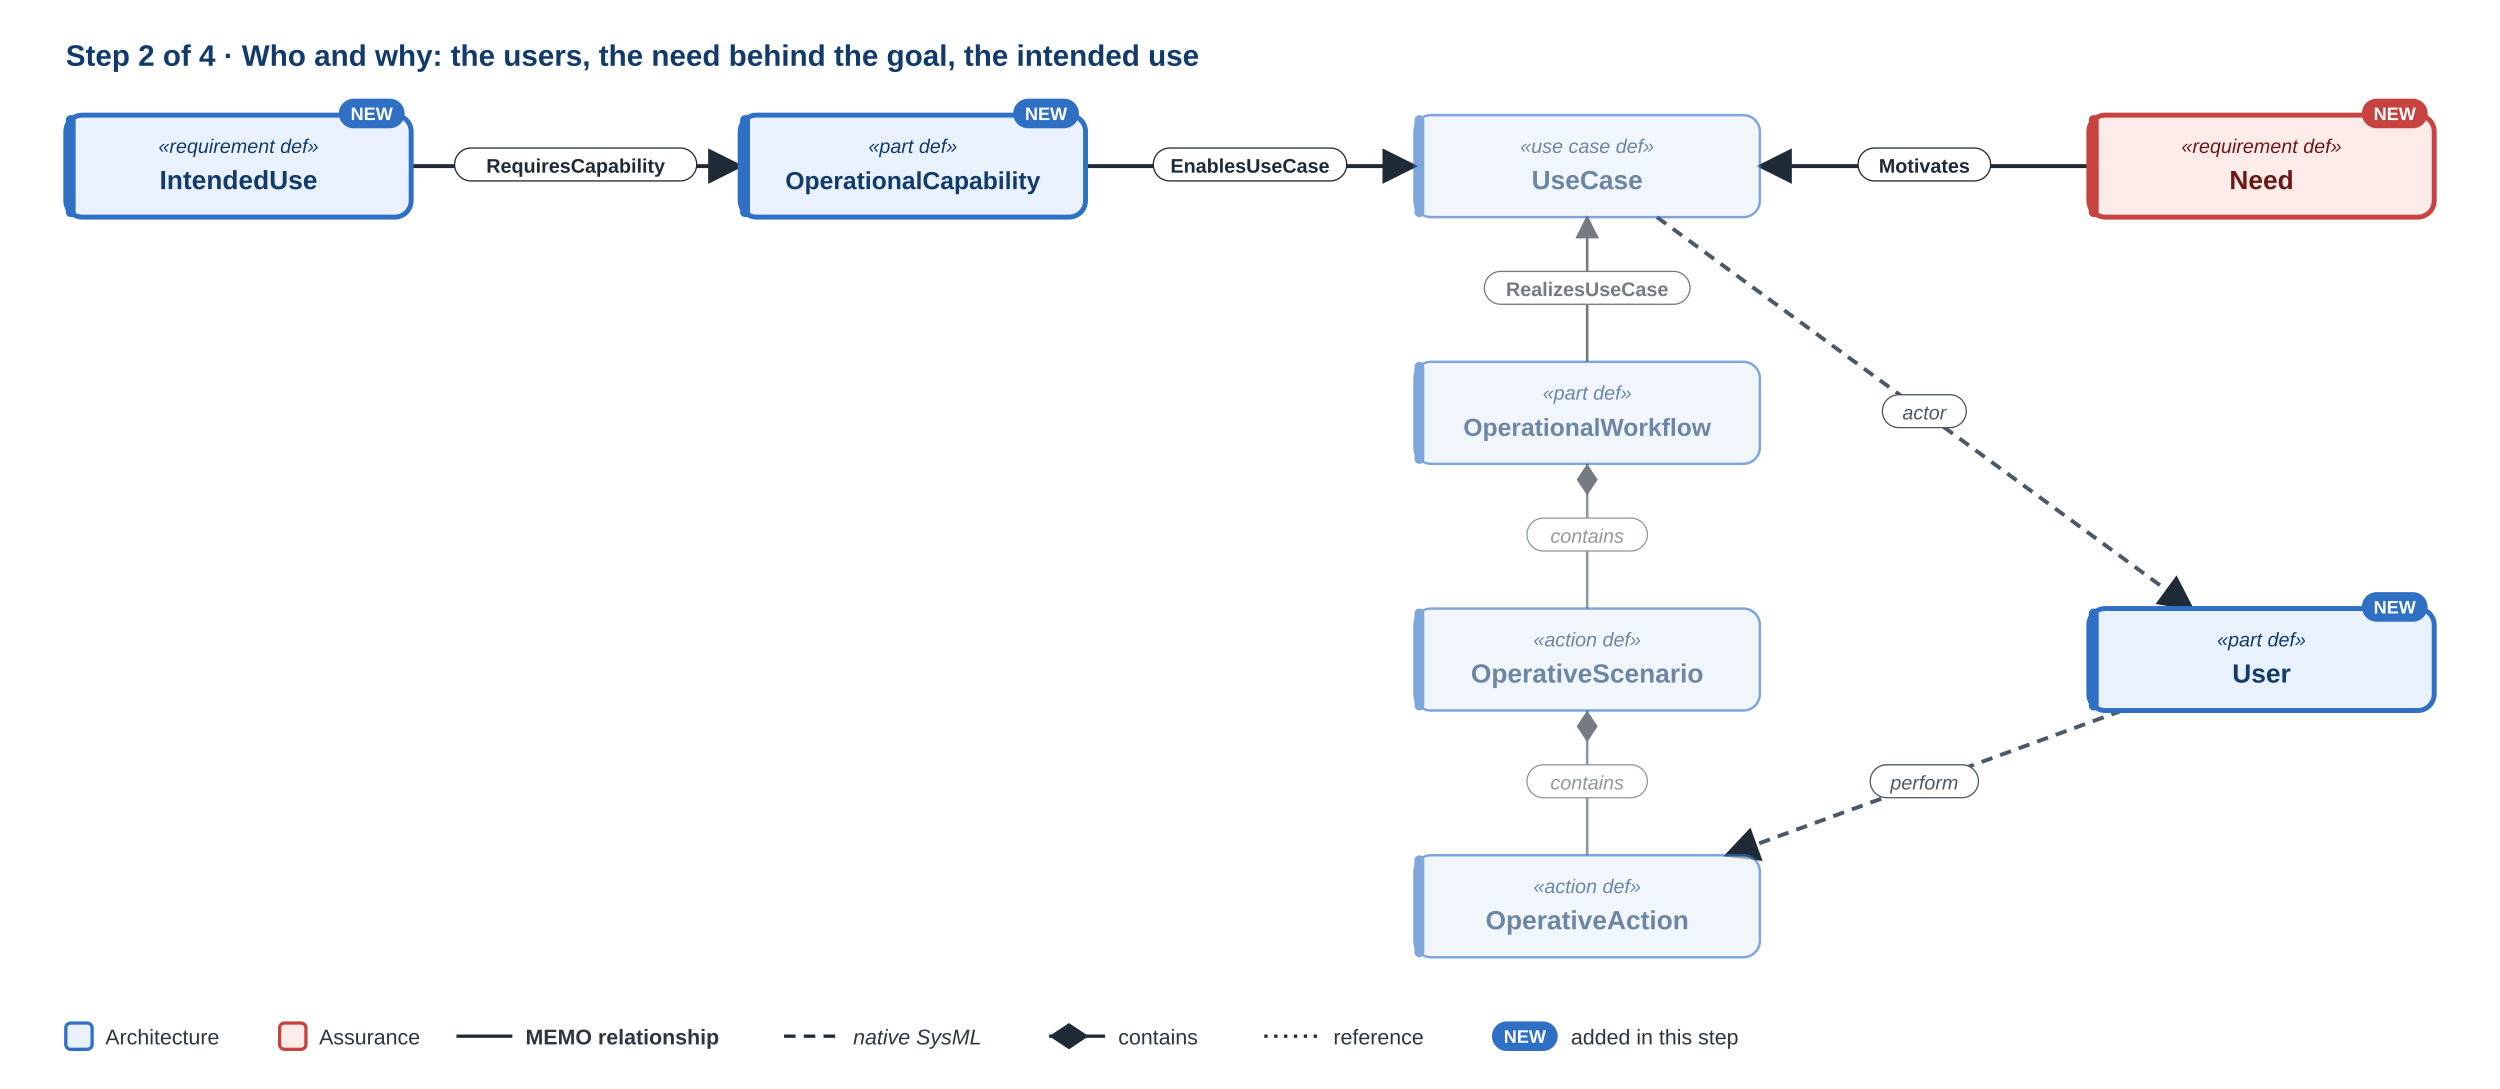
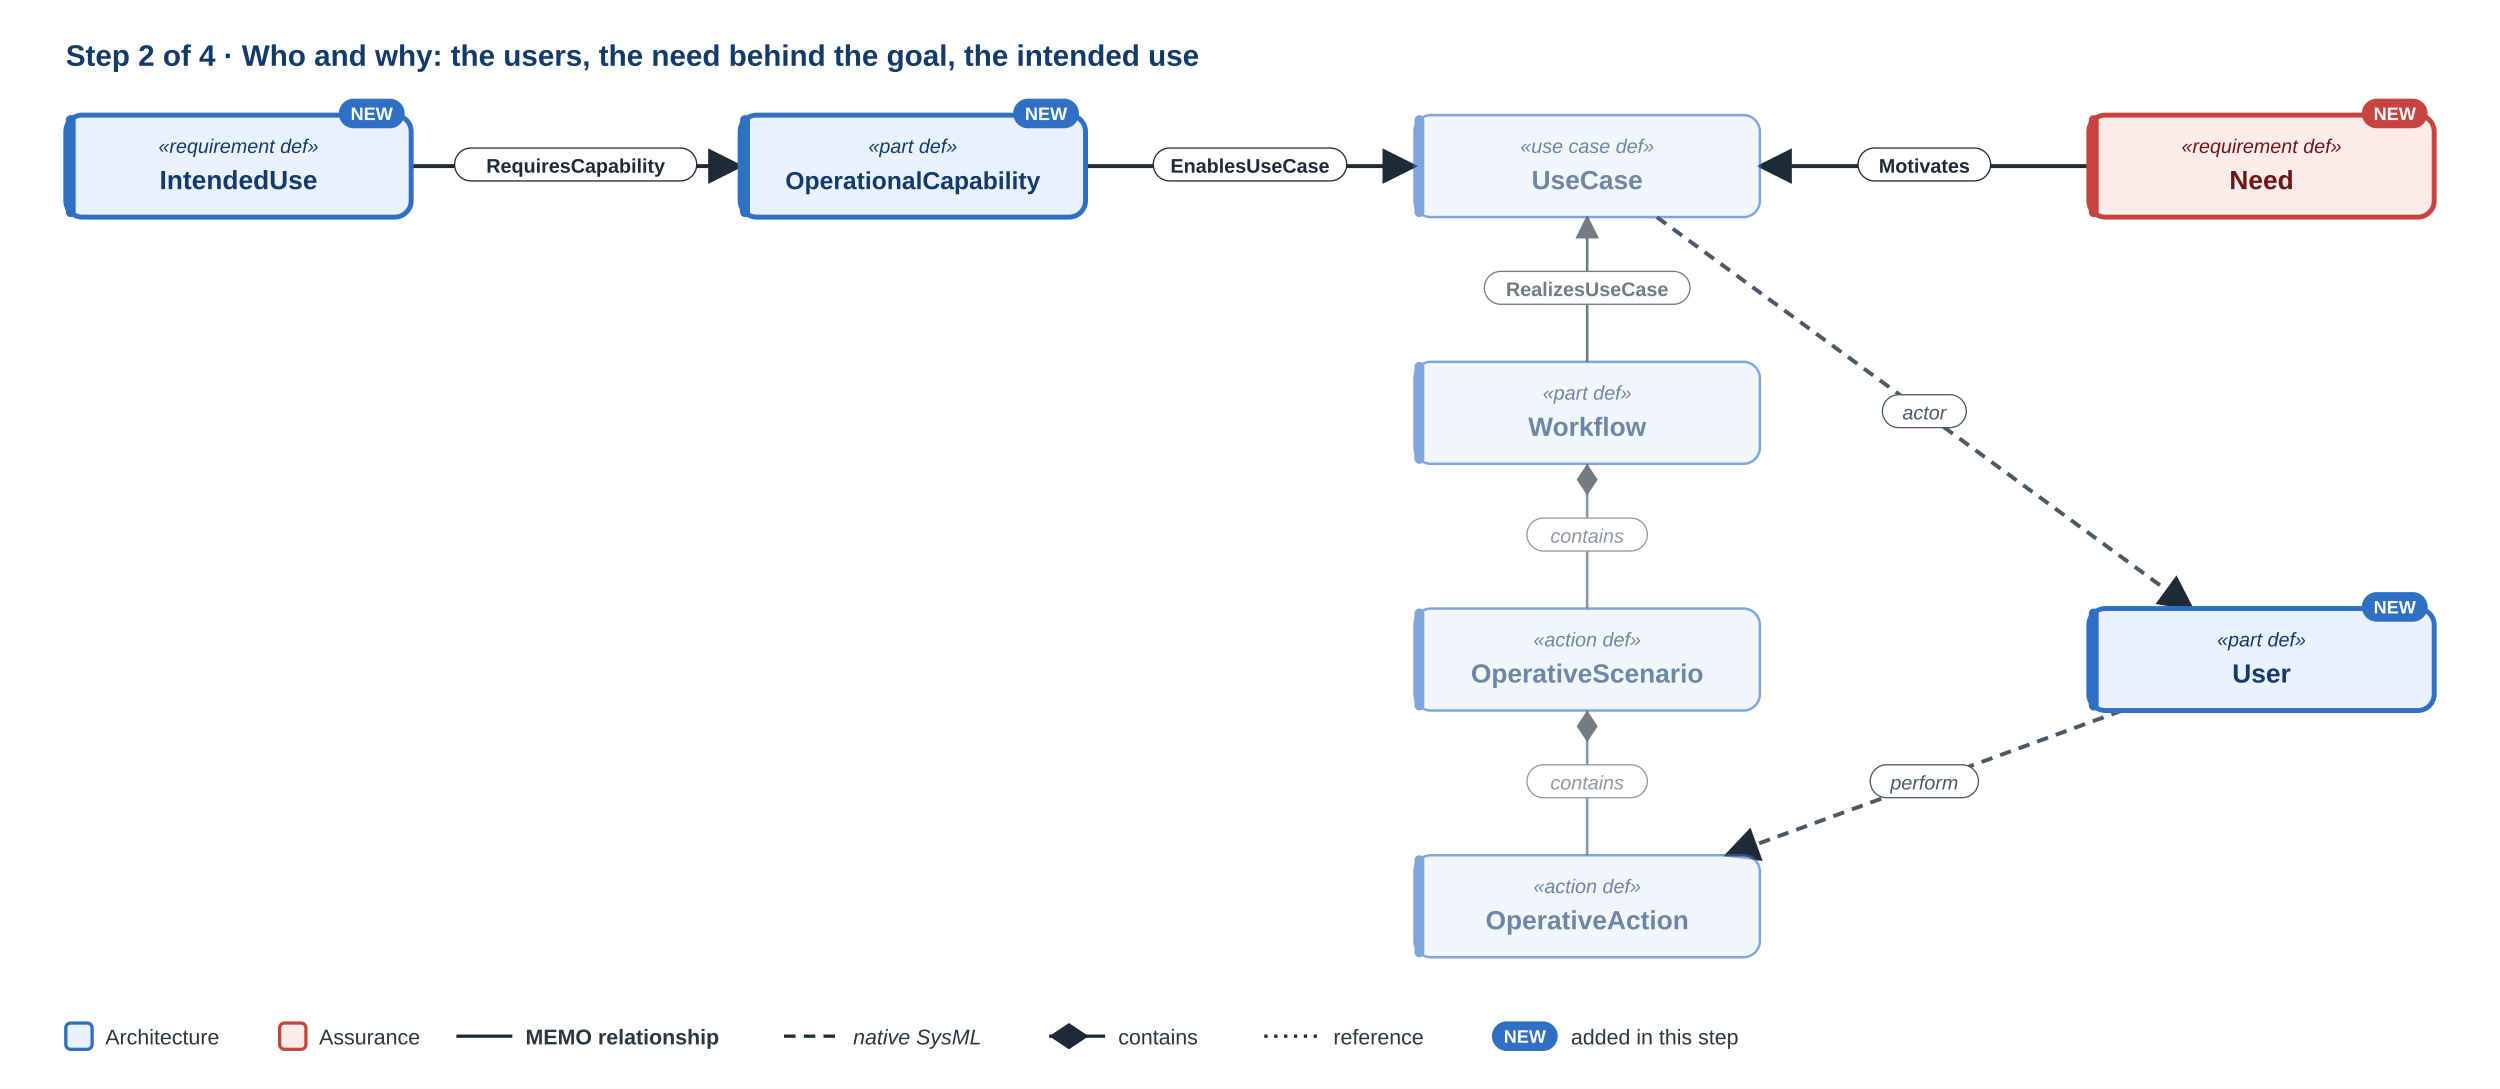
<svg xmlns="http://www.w3.org/2000/svg" viewBox="0 0 1520 662" width="1520" height="662" font-family="Nunito, 'Segoe UI', Arial, sans-serif" role="img" aria-label="Operational layer, step 2: Who and why: the users, the need behind the goal, the intended use">
  <defs>
    <marker id="arrow" viewBox="0 0 10 10" refX="9" refY="5" markerWidth="9" markerHeight="9" orient="auto-start-reverse">
      <path d="M0,0 L10,5 L0,10 z" fill="#1f2a37" />
    </marker>
    <marker id="diamond" viewBox="0 0 14 10" refX="13" refY="5" markerWidth="14" markerHeight="10" orient="auto-start-reverse">
      <path d="M1,5 L7,1 L13,5 L7,9 z" fill="#1f2a37" />
    </marker>
  </defs>
  <rect width="100%" height="100%" fill="#ffffff" />
  <text x="40" y="40" font-size="18" font-weight="800" fill="#123b6b">Step 2 of 4 · Who and why: the users, the need behind the goal, the intended use</text>
  <g opacity="0.62">
    <line x1="965" y1="220" x2="965" y2="132" stroke="#1f2a37" stroke-width="1.6" marker-end="url(#arrow)" />
    <rect x="902.5" y="165" width="125" height="20" rx="10" fill="#ffffff" stroke="#1f2a37" stroke-width="0.8" />
    <text x="965" y="180" text-anchor="middle" font-size="12" font-weight="700" fill="#1f2a37">RealizesUseCase</text>
  </g>
  <g opacity="0.62">
    <line x1="965" y1="282" x2="965" y2="370" stroke="#4b5866" stroke-width="1.6" marker-start="url(#diamond)" />
    <rect x="928.4" y="315" width="73.2" height="20" rx="10" fill="#ffffff" stroke="#4b5866" stroke-width="0.8" />
    <text x="965" y="330" text-anchor="middle" font-size="12" font-style="italic" fill="#4b5866">contains</text>
  </g>
  <g opacity="0.62">
    <line x1="965" y1="432" x2="965" y2="520" stroke="#4b5866" stroke-width="1.6" marker-start="url(#diamond)" />
    <rect x="928.4" y="465" width="73.2" height="20" rx="10" fill="#ffffff" stroke="#4b5866" stroke-width="0.8" />
    <text x="965" y="480" text-anchor="middle" font-size="12" font-style="italic" fill="#4b5866">contains</text>
  </g>
  <g opacity="1">
    <line x1="1007.367" y1="132" x2="1332.633" y2="370" stroke="#4b5866" stroke-width="2.4" stroke-dasharray="7 5" marker-end="url(#arrow)" />
    <rect x="1144.5" y="240" width="51" height="20" rx="10" fill="#ffffff" stroke="#4b5866" stroke-width="0.8" />
    <text x="1170" y="255" text-anchor="middle" font-size="12" font-style="italic" fill="#4b5866">actor</text>
  </g>
  <g opacity="1">
    <line x1="1290.267" y1="432" x2="1049.733" y2="520" stroke="#4b5866" stroke-width="2.4" stroke-dasharray="7 5" marker-end="url(#arrow)" />
    <rect x="1137.1" y="465" width="65.8" height="20" rx="10" fill="#ffffff" stroke="#4b5866" stroke-width="0.8" />
    <text x="1170" y="480" text-anchor="middle" font-size="12" font-style="italic" fill="#4b5866">perform</text>
  </g>
  <g opacity="1">
    <line x1="1270" y1="101" x2="1070" y2="101" stroke="#1f2a37" stroke-width="2.4" marker-end="url(#arrow)" />
    <rect x="1129.7" y="90" width="80.6" height="20" rx="10" fill="#ffffff" stroke="#1f2a37" stroke-width="0.8" />
    <text x="1170" y="105" text-anchor="middle" font-size="12" font-weight="700" fill="#1f2a37">Motivates</text>
  </g>
  <g opacity="1">
    <line x1="250" y1="101" x2="450" y2="101" stroke="#1f2a37" stroke-width="2.4" marker-end="url(#arrow)" />
    <rect x="276.4" y="90" width="147.2" height="20" rx="10" fill="#ffffff" stroke="#1f2a37" stroke-width="0.8" />
    <text x="350" y="105" text-anchor="middle" font-size="12" font-weight="700" fill="#1f2a37">RequiresCapability</text>
  </g>
  <g opacity="1">
    <line x1="660" y1="101" x2="860" y2="101" stroke="#1f2a37" stroke-width="2.4" marker-end="url(#arrow)" />
    <rect x="701.2" y="90" width="117.6" height="20" rx="10" fill="#ffffff" stroke="#1f2a37" stroke-width="0.8" />
    <text x="760" y="105" text-anchor="middle" font-size="12" font-weight="700" fill="#1f2a37">EnablesUseCase</text>
  </g>
  <g opacity="0.62">
    <rect x="860" y="70" width="210" height="62" rx="10" fill="#e8f1fc" stroke="#2f6fc4" stroke-width="1.5" />
    <rect x="860" y="70" width="6" height="62" rx="3" fill="#2f6fc4" />
    <text x="965" y="93" text-anchor="middle" font-size="12" fill="#123b6b" font-style="italic">«use case def»</text>
    <text x="965" y="115" text-anchor="middle" font-size="16" font-weight="700" fill="#123b6b">UseCase</text>
  </g>
  <g opacity="0.62">
    <rect x="860" y="220" width="210" height="62" rx="10" fill="#e8f1fc" stroke="#2f6fc4" stroke-width="1.5" />
    <rect x="860" y="220" width="6" height="62" rx="3" fill="#2f6fc4" />
    <text x="965" y="243" text-anchor="middle" font-size="12" fill="#123b6b" font-style="italic">«part def»</text>
-     <text x="965" y="265" text-anchor="middle" font-size="15" font-weight="700" fill="#123b6b">OperationalWorkflow</text>
+     <text x="965" y="265" text-anchor="middle" font-size="16" font-weight="700" fill="#123b6b">Workflow</text>
  </g>
  <g opacity="0.62">
    <rect x="860" y="370" width="210" height="62" rx="10" fill="#e8f1fc" stroke="#2f6fc4" stroke-width="1.5" />
    <rect x="860" y="370" width="6" height="62" rx="3" fill="#2f6fc4" />
    <text x="965" y="393" text-anchor="middle" font-size="12" fill="#123b6b" font-style="italic">«action def»</text>
    <text x="965" y="415" text-anchor="middle" font-size="16" font-weight="700" fill="#123b6b">OperativeScenario</text>
  </g>
  <g opacity="0.62">
    <rect x="860" y="520" width="210" height="62" rx="10" fill="#e8f1fc" stroke="#2f6fc4" stroke-width="1.5" />
    <rect x="860" y="520" width="6" height="62" rx="3" fill="#2f6fc4" />
    <text x="965" y="543" text-anchor="middle" font-size="12" fill="#123b6b" font-style="italic">«action def»</text>
    <text x="965" y="565" text-anchor="middle" font-size="16" font-weight="700" fill="#123b6b">OperativeAction</text>
  </g>
  <g opacity="1">
    <rect x="1270" y="370" width="210" height="62" rx="10" fill="#e8f1fc" stroke="#2f6fc4" stroke-width="3" />
    <rect x="1270" y="370" width="6" height="62" rx="3" fill="#2f6fc4" />
    <text x="1375" y="393" text-anchor="middle" font-size="12" fill="#123b6b" font-style="italic">«part def»</text>
    <text x="1375" y="415" text-anchor="middle" font-size="16" font-weight="700" fill="#123b6b">User</text>
    <rect x="1436" y="360" width="40" height="18" rx="9" fill="#2f6fc4" />
    <text x="1456" y="373" text-anchor="middle" font-size="11" font-weight="700" fill="#ffffff">NEW</text>
  </g>
  <g opacity="1">
    <rect x="1270" y="70" width="210" height="62" rx="10" fill="#fdebea" stroke="#c7433f" stroke-width="3" />
    <rect x="1270" y="70" width="6" height="62" rx="3" fill="#c7433f" />
    <text x="1375" y="93" text-anchor="middle" font-size="12" fill="#6b1916" font-style="italic">«requirement def»</text>
    <text x="1375" y="115" text-anchor="middle" font-size="16" font-weight="700" fill="#6b1916">Need</text>
    <rect x="1436" y="60" width="40" height="18" rx="9" fill="#c7433f" />
    <text x="1456" y="73" text-anchor="middle" font-size="11" font-weight="700" fill="#ffffff">NEW</text>
  </g>
  <g opacity="1">
    <rect x="40" y="70" width="210" height="62" rx="10" fill="#e8f1fc" stroke="#2f6fc4" stroke-width="3" />
    <rect x="40" y="70" width="6" height="62" rx="3" fill="#2f6fc4" />
    <text x="145" y="93" text-anchor="middle" font-size="12" fill="#123b6b" font-style="italic">«requirement def»</text>
    <text x="145" y="115" text-anchor="middle" font-size="16" font-weight="700" fill="#123b6b">IntendedUse</text>
    <rect x="206" y="60" width="40" height="18" rx="9" fill="#2f6fc4" />
    <text x="226" y="73" text-anchor="middle" font-size="11" font-weight="700" fill="#ffffff">NEW</text>
  </g>
  <g opacity="1">
    <rect x="450" y="70" width="210" height="62" rx="10" fill="#e8f1fc" stroke="#2f6fc4" stroke-width="3" />
    <rect x="450" y="70" width="6" height="62" rx="3" fill="#2f6fc4" />
    <text x="555" y="93" text-anchor="middle" font-size="12" fill="#123b6b" font-style="italic">«part def»</text>
    <text x="555" y="115" text-anchor="middle" font-size="15" font-weight="700" fill="#123b6b">OperationalCapability</text>
    <rect x="616" y="60" width="40" height="18" rx="9" fill="#2f6fc4" />
    <text x="636" y="73" text-anchor="middle" font-size="11" font-weight="700" fill="#ffffff">NEW</text>
  </g>
  <rect x="40" y="622" width="16" height="16" rx="3" fill="#e8f1fc" stroke="#2f6fc4" stroke-width="2" />
  <text x="64" y="635" font-size="13" fill="#2c3640">Architecture</text>
  <rect x="170" y="622" width="16" height="16" rx="3" fill="#fdebea" stroke="#c7433f" stroke-width="2" />
  <text x="194" y="635" font-size="13" fill="#2c3640">Assurance</text>
  <line x1="277.5" y1="630" x2="311.5" y2="630" stroke="#1f2a37" stroke-width="2" />
  <text x="319.5" y="635" font-size="13" fill="#2c3640">
    <tspan font-weight="700">MEMO relationship</tspan>
  </text>
  <line x1="476.7" y1="630" x2="510.7" y2="630" stroke="#1f2a37" stroke-width="2" stroke-dasharray="7 5" />
  <text x="518.7" y="635" font-size="13" fill="#2c3640">
    <tspan font-style="italic">native SysML</tspan>
  </text>
  <line x1="637.9" y1="630" x2="671.9" y2="630" stroke="#1f2a37" stroke-width="2" marker-start="url(#diamond)" />
  <text x="679.9" y="635" font-size="13" fill="#2c3640">contains</text>
  <line x1="768.7" y1="630" x2="802.7" y2="630" stroke="#1f2a37" stroke-width="2" stroke-dasharray="2 4" />
  <text x="810.7" y="635" font-size="13" fill="#2c3640">reference</text>
  <rect x="907.1" y="621" width="40" height="18" rx="9" fill="#2f6fc4" />
  <text x="927.1" y="634" text-anchor="middle" font-size="11" font-weight="700" fill="#ffffff">NEW</text>
  <text x="955.1" y="635" font-size="13" fill="#2c3640">added in this step</text>
</svg>
